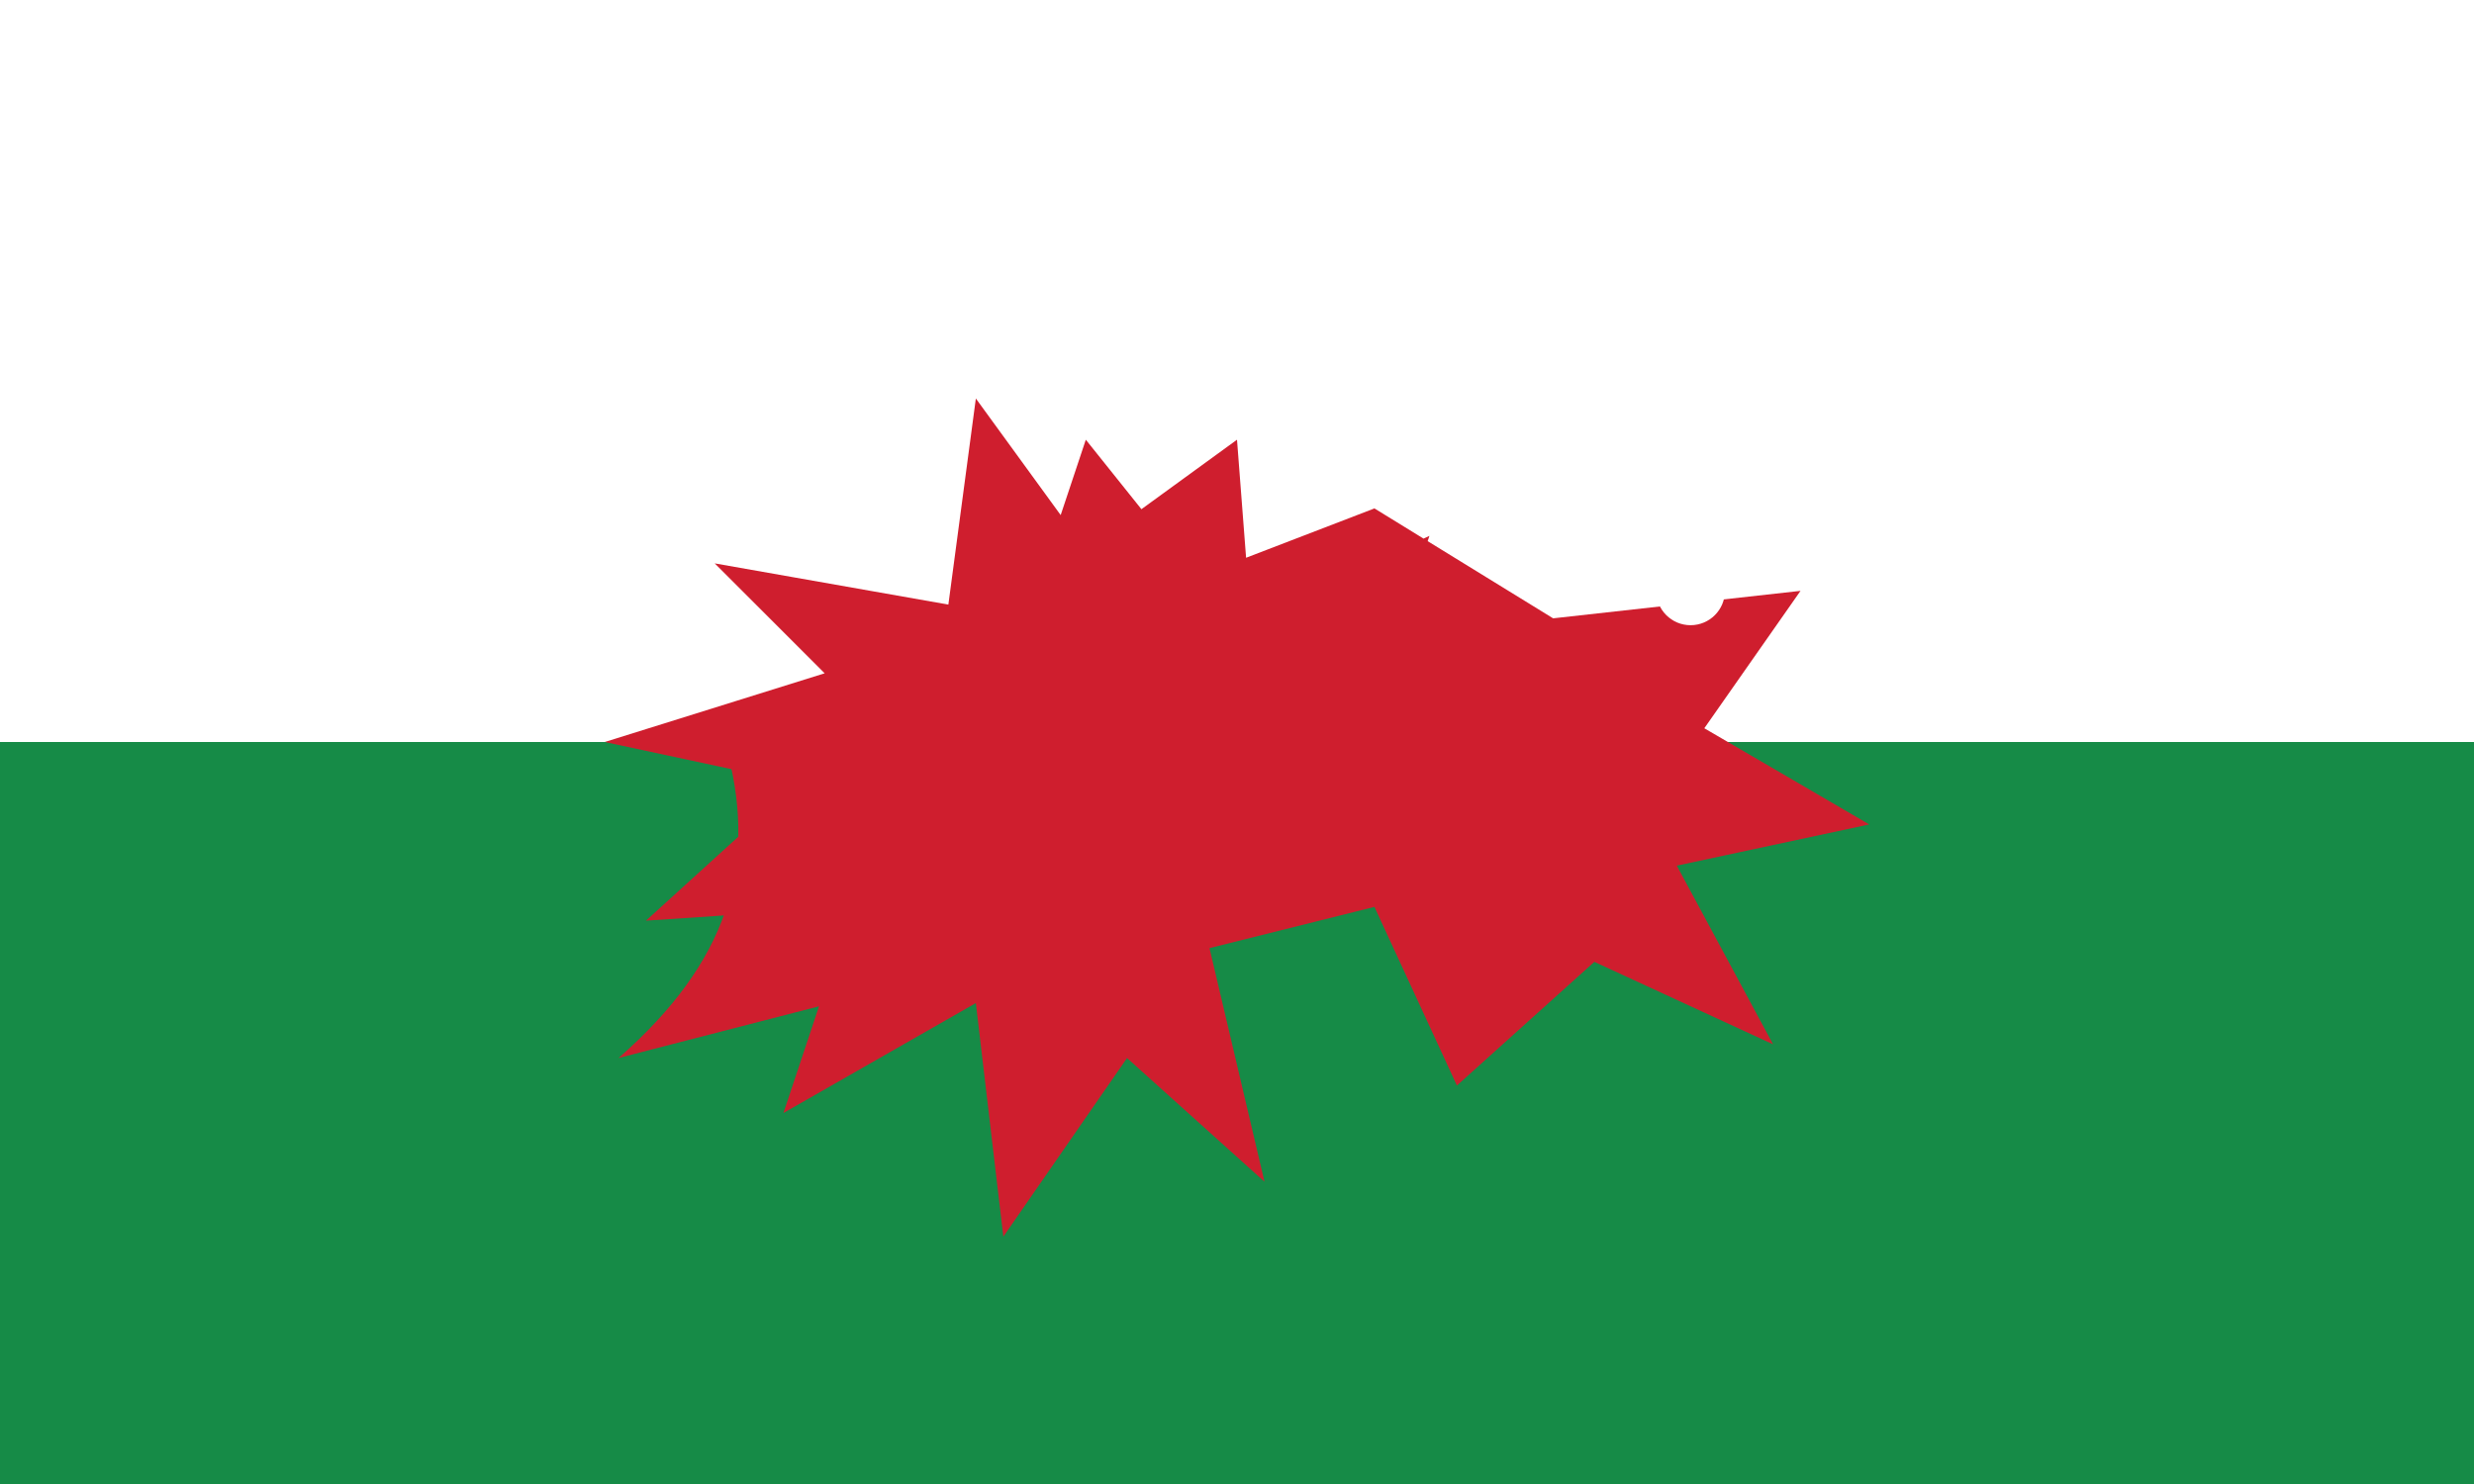
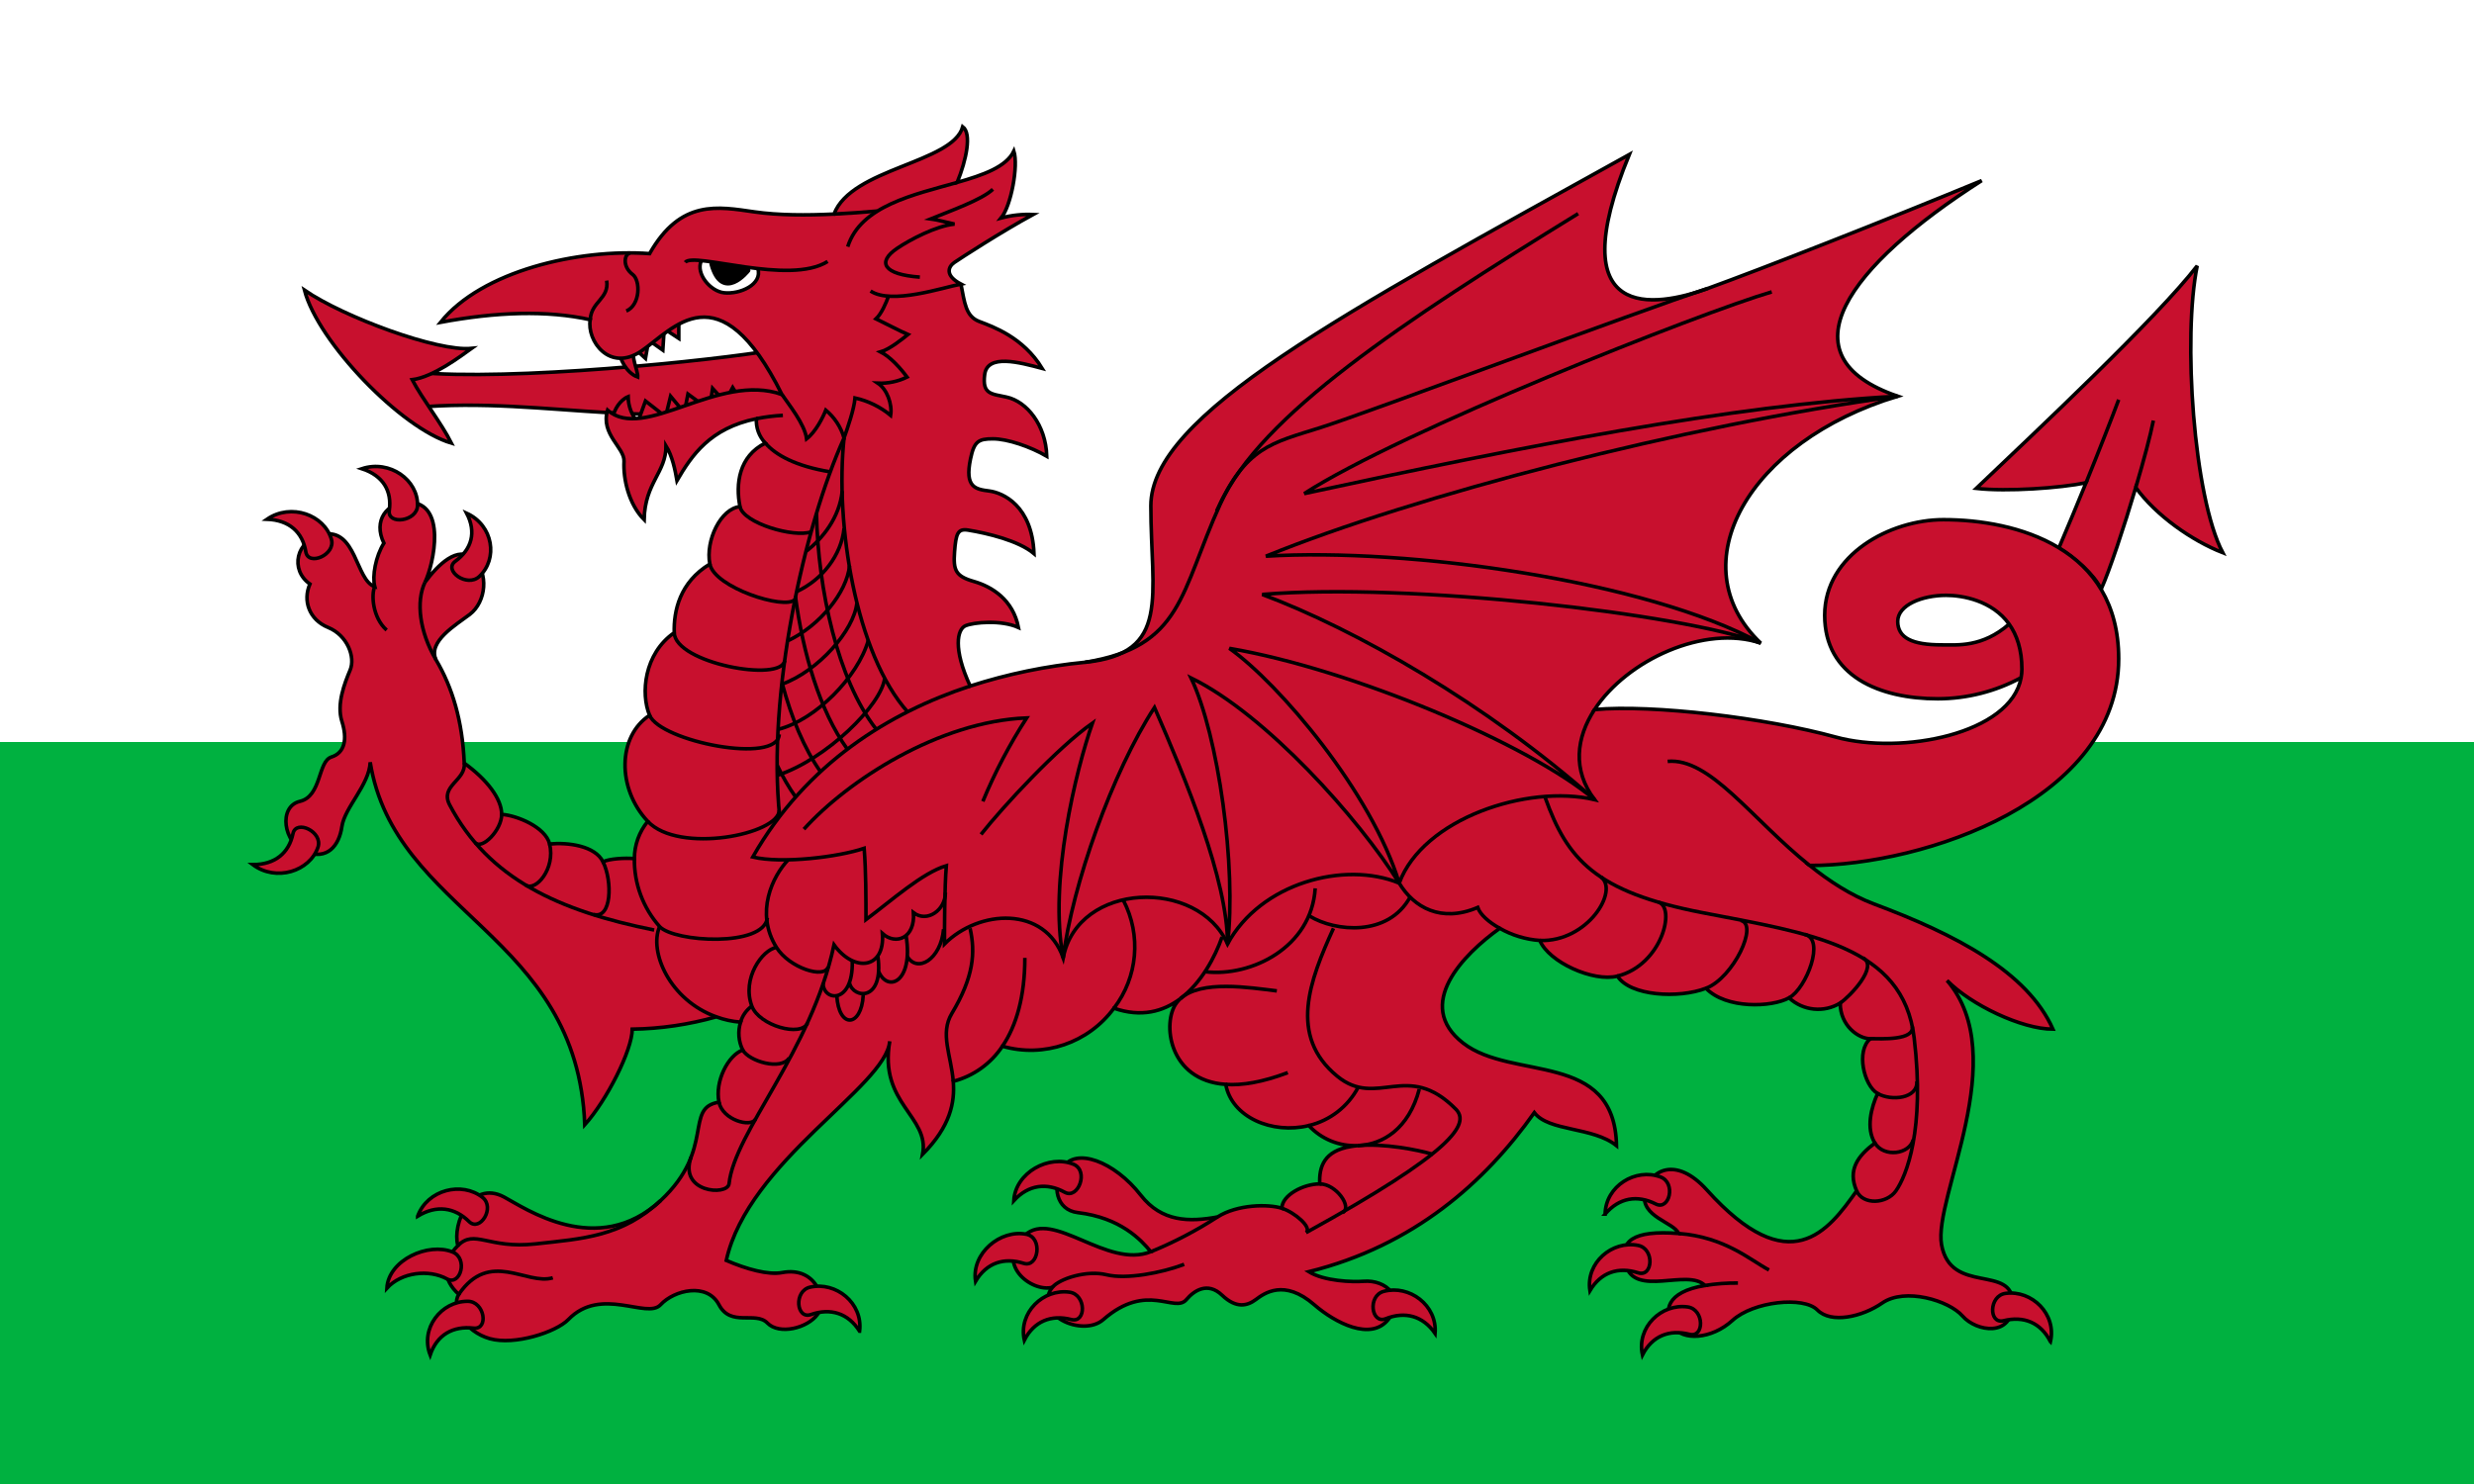
- <svg xmlns="http://www.w3.org/2000/svg" viewBox="0 0 180 108" role="img" aria-labelledby="title">
-   <path fill="#fff" d="M0 0h180v54H0z" />
-   <path fill="#168b47" d="M0 54h180v54H0z" />
-   <path fill="#cf1e2e" d="M45 77c8-7 10-14 8-22l10 4 6-8-8-6 14-1 4-12 8 10 13-5 13 8 18-2-7 10 12 7-14 3 7 13-13-6-10 9-6-13-12 3 4 17-10-9-9 13-2-17-14 8 5-15-15 1 11-10-14-3 16-5-8-8 17 3 2-15 8 11 11-8 1 13 13-6-5 15 16-1-12 10-17-1-10 7z" />
-   <circle cx="123" cy="43" r="2.5" fill="#fff" />
+ <svg xmlns="http://www.w3.org/2000/svg" width="800" height="480">
+   <path fill="#00b140" d="M0 0h800v480H0z" />
+   <path fill="#fff" d="M0 0h800v240H0z" />
+   <g stroke="#000">
+     <g stroke-width="1.157">
+       <g fill="#c8102e">
+         <path d="M246.663 113.816c-25.98 3.938-91.82 10.123-117.509 5.906l5.02 12.092c42.515-3.937 83.26 9.843 121.053-4.5l-8.564-13.498z" />
+         <path d="M145.985 143.343c-16.24-4.779-43.107-32.62-47.535-49.492 12.695 8.716 43.105 19.965 54.03 18.841-3.544 2.531-12.402 9.279-19.192 10.123 3.25 6.188 9.448 14.06 12.697 20.528z" />
+       </g>
+       <path fill="#c8102e" d="M198.242 134.907c4.726 6.467 29.526 3.796 42.072-4.076l-3.395-5.485-2.509 4.64-3.985-4.358-1.033 6.889-6.938-5.062-1.183 6.047-4.428-5.343-1.622 6.609-6.497-5.064-2.509 6.892a13.182 13.182 0 0 1-3.101-8.296c-2.51.983-4.576 4.217-4.872 6.607zM200.309 113.958c0 1.686 2.066 6.609 5.906 8.013.148-2.108-2.511-7.03-.886-9.137l3.395 3.092 1.034-5.906 4.576 3.234.442-6.888 4.724 3.092v-7.592c-7.677.701-17.125 9.56-19.191 12.092z" />
+       <path fill="#c8102e" d="M679.42 190.587c-1.992-4.499-8.192-9.982-13.654-13.357a1345.822 1345.822 0 0 0 8.778-21.074c-8.267 1.688-25.459 2.936-35.499 1.812 18.895-17.998 58.46-55.119 71.45-71.992-4.724 23.06-1.18 74.802 8.268 92.8-10.04-3.937-21.643-12.09-28.137-21.088-3.831 12.918-8.53 26.996-11.13 32.758" />
+       <path fill="#c8102e" d="M310.733 91.882c1.18 5.906 1.474 10.405 5.904 12.092 4.428 1.688 14.171 5.061 20.372 15.186-7.381-1.968-17.715-4.781-18.602 1.969-.842 6.424 2.116 6.234 7.087 7.31 6.495 1.406 12.696 8.999 12.992 19.124-5.317-3.093-12.697-5.624-17.421-5.624s-6.053.842-7.233 6.466c-1.949 9.276 1.625 9.843 6.052 10.405 4.43.562 13.878 4.781 14.468 20.248-5.02-4.22-15.088-6.57-21.259-7.592-3.395-.562-3.985 1.124-4.427 7.03-.445 5.905.294 7.874 6.198 9.56 5.907 1.689 12.697 5.906 14.468 14.905-5.61-2.53-14.468-1.687-17.125-.562-2.657 1.124-4.096 7.41 1.514 19.5a176.19 176.19 0 0 1 37.163-7.69c27.906-2.799 21.26-21.371 21.26-50.618 0-29.247 61.41-61.866 154.708-113.61-22.439 54.555 8.268 49.493 25.39 43.308 17.125-6.188 57.28-21.935 88.576-34.871-43.107 27.558-64.956 56.805-27.163 69.74-48.421 14.623-70.86 54.555-44.288 79.865-18.12-6.113-43.232 5.42-53.75 21.482 18.896-1.689 55.52 2.703 77.96 8.888 21.367 5.89 56.64-1.007 59.964-19.157.175-.915.265-1.845.268-2.777 0-6.327-1.63-11.104-4.124-14.585-5.488-7.66-15.105-9.318-20.382-9.318-7.677 0-15.648 3.092-15.648 8.436s4.724 7.593 14.172 7.593c5.165 0 13.13.855 21.858-6.711 2.495 3.48 4.124 8.258 4.124 14.585-.008.92-.102 1.836-.28 2.738a56.838 56.838 0 0 1-26.885 6.823c-18.896 0-36.608-7.312-36.608-26.996s21.256-30.934 38.38-30.934c23.62 0 56.687 9 56.687 44.993 0 45.558-62.713 66.864-99.916 66.864 6.237 4.985 13.262 9.627 20.79 12.438 26.349 9.843 49.603 21.935 57.87 40.496-10.038 0-26.573-7.874-34.25-15.749 21.259 24.748-4.525 70.27-1.77 85.49 2.95 16.308 23.029 6.185 23.029 18.841 0 11.247-11.811 9.279-16.239 4.217-4.43-5.061-18.627-9.313-25.982-4.217-6.495 4.5-16.532 6.748-20.962 2.25-4.428-4.5-20.667-2.814-27.457 3.374-6.79 6.185-16.276 6.669-19.192 1.969-3.122-5.033-2.324-11.153 10.307-13.271-5.61-5.626-22.708 3.99-25.659-6.695-2.123-7.679 2.361-11.25 17.123-10.126-1.477-3.654-12.399-5.34-10.925-12.935 1.477-7.593 10.01-12.293 20.079-1.124 26.866 29.808 39.267 13.217 48.418.282-2.95-6.75.297-11.25 5.907-15.467-2.953-4.781-1.183-11.53.884-16.029-4.428-2.53-7.084-13.78-2.36-17.717-3.84 0-9.745-4.22-9.745-11.53a13.768 13.768 0 0 1-16.532-1.686c-5.61 3.093-20.372 3.655-26.869-3.095-8.857 3.375-24.506 2.53-28.637-3.937-7.795 1.97-22.145-4.5-25.096-11.53a30.639 30.639 0 0 1-12.945-3.934c-11.808 8.436-27.8 24.745-11.857 37.119 15.945 12.373 49.011 2.248 49.602 33.181-7.677-6.185-21.849-4.5-26.573-10.685-15.942 22.497-38.971 43.025-72.925 51.461 5.018 3.093 14.172 3.375 17.713 3.093 7.363-.584 13.582 5.344 7.974 12.374-5.61 7.032-17.125 1.124-23.916-4.78-9.772-8.5-16.238-3.656-18.896-1.688-2.656 1.968-6.2 3.095-10.924-1.406-4.724-4.5-9.154-1.404-11.514 1.406-3.838 4.57-12.696-5.906-26.867 6.468-6.814 5.95-23.029-1.686-16.535-10.405-6.79 1.689-18.8-7.707-8.857-16.871 9.154-8.436 26.572 10.967 40.744 5.341-3.185-3.86-9.823-11.01-23.62-12.653-7.086-.844-8.34-8.695-5.02-14.343 4.134-7.03 16.831-2.248 25.393 8.72 6.744 8.639 15.648 8.716 24.8 7.03 6.43-4.084 16.386-4.22 20.816-2.814 0-4.217 6.936-7.874 12.25-7.874-.293-5.624 1.477-10.685 10.04-12.092.714-.116 1.452-.231 2.214-.3a20.276 20.276 0 0 1-15.804-6.478c-11.827 2.885-24.93-2.676-26.855-13.313-18.694-1.303-20.553-20.167-15.947-26.308.376-.508.797-.98 1.26-1.409-5.565 4.184-12.675 6.12-21.467 3.073a33.344 33.344 0 0 1-36.058 12.292 27.316 27.316 0 0 1-15.898 11.362c.55 6.816-.92 14.539-9.915 23.612 2.36-12.374-14.172-16.31-10.628-36.556-1.183 14.622-45.765 38.807-52.852 70.864 6.497 2.813 13.584 4.78 18.012 3.937 11.137-2.12 14.762 9 11.514 13.499s-12.4 6.747-16.238 2.81c-3.838-3.935-11.811 1.407-15.649-5.904-3.837-7.312-14.467-4.78-18.895 0-4.428 4.78-19.192-6.187-29.82 4.78-3.976 4.102-17.419 8.436-25.392 6.188-7.971-2.25-12.695-10.125-10.038-14.342-5.314-4.782-5.388-10.637-.294-15.75-1.92-7.17 4.34-21.34 14.91-15.746 6.643 3.514 30.188 20.107 50.708 1.125 17.792-16.664 7.427-30.016 18.821-31.778-1.386-6.765 2.954-15.184 7.678-16.873a12.246 12.246 0 0 1-.697-9.014 29.115 29.115 0 0 1-7.849-1.72 105.655 105.655 0 0 1-27.18 3.986c0 6.748-8.266 23.059-15.353 30.934-2.36-61.867-61.41-68.055-69.383-117.265-.294 7.31-8.268 14.622-9.152 20.808-.886 6.188-4.724 10.967-11.81 8.157-7.085-2.814-8.858-14.625-1.771-16.311 7.087-1.689 5.758-12.937 10.186-14.343s5.166-5.906 3.395-11.53c-1.773-5.623.884-12.373 2.657-16.59 1.77-4.22-.886-11.25-7.087-13.78-6.198-2.53-8.265-8.717-5.904-14.06-6.495-4.5-4.643-14.223 4.133-16.029 10.925-2.25 10.629 14.902 16.83 16.873-.885-3.375.295-9.843 2.953-14.062-3.544-7.313.886-13.216 7.97-13.216 12.402 0 8.268 19.684 5.315 25.872 4.133-5.626 10.63-12.094 15.648-7.592 5.02 4.496 4.2 13.894-1.18 17.995-4.43 3.374-13.582 8.718-10.925 14.624 5.314 8.999 8.561 19.684 9.154 33.464 7.38 5.344 12.104 11.53 12.104 16.59 4.87.283 14.2 4.132 15.5 9.564 5.905-.565 14.723.564 17.271 5.764 1.922-.985 7.043-1.313 10.145-1.033a19.06 19.06 0 0 1 4.323-12.043c-10.038-10.688-9.744-27.558.59-34.309-2.942-7.006-1.77-19.966 7.972-26.716-.21-7.032 1.772-16.308 11.514-22.214-1.476-7.594 3.544-17.997 9.744-18.56-1.477-7.312-.36-16.337 8.2-20.556a10.553 10.553 0 0 1-2.895-7.89c-15.019 3.093-20.888 11.847-25.677 20.01-.59-3.375-1.477-7.874-3.544-11.25 0 8.717-6.79 11.812-7.084 23.904-5.02-5.062-6.79-13.218-6.497-18.842.236-4.501-7.675-8.716-5.314-16.59 11.81 10.405 35.726-12.374 56.393-5.062-20.373-40.776-35.134-21.093-45.469-14.06-10.334 7.03-17.715-3.375-16.532-10.125-13.878-3.093-30.412-2.531-48.421.844 13.285-16.593 44.581-23.903 67.61-22.217 10.038-17.715 22.145-15.184 33.954-13.498 7.72 1.105 16.738 1.129 25.686.7 5.61-14.905 38.382-16.446 41.63-28.258 2.954 2.249 1.16 10.712-1.793 18.022 8.536-2.434 15.866-5.033 18.326-10.147 1.477 4.78-.884 17.715-4.134 21.652a34.287 34.287 0 0 1 10.335-1.125c-10.335 5.624-23.323 14.06-25.39 15.467-2.067 1.406-3.25 4.217 2.067 7.03-5.907 1.125-22.44 6.75-29.23 2.251" />
+       <path fill="#c8102e" d="M86.345 167.95c7.823-5.344 18.52-1.394 20.815 6.467 1.476 5.062-7.492 8.82-8.268 4.079-1.032-6.327-5.314-10.264-12.547-10.546zM117.027 151.601c9.105-2.983 18.163 3.721 17.995 11.88-.11 5.251-9.833 6.402-9.147 1.65.914-6.345-2.002-11.285-8.848-13.53zM150.887 165.997c8.684 3.956 10.203 14.787 4.074 20.49-3.946 3.67-11.723-2.006-7.733-4.938 5.323-3.908 6.883-9.38 3.66-15.552zM81.733 279.659c7.577 5.654 18.442 2.143 21.085-5.62 1.7-4.997-7.094-9.115-8.078-4.408-1.314 6.278-5.768 10.039-13.007 10.028zM135.059 393.378c3.173-8.657 14.31-11.289 20.934-6.115 4.263 3.333-.803 11.32-4.3 7.866-4.668-4.61-10.548-5.485-16.634-1.75zM125.097 416.662c.528-9.155 13.41-14.909 21.281-11.688 5.07 2.075 2.528 11.088-1.84 8.692-5.825-3.194-14.68-2.2-19.441 2.996zM139.097 438.266c-3.303-8.613 3.56-17.37 12.128-17.362 5.516.004 6.909 9.24 1.905 8.679-6.675-.75-11.806 2.123-14.033 8.683zM277.96 430.577c1.14-9.105-7.652-16.126-15.989-14.248-5.367 1.21-4.497 10.505.236 8.864 6.319-2.189 12.005-.516 15.752 5.384zM331.227 433.484c-1.976-8.974 6.132-16.705 14.61-15.532 5.46.754 5.452 10.085.583 8.849-6.495-1.652-12.003.49-15.193 6.683zM464.056 431.291c.738-9.144-8.355-15.808-16.602-13.597-5.31 1.424-4.032 10.676.627 8.848 6.217-2.44 11.97-.996 15.975 4.749zM315.457 414.442c-1.412-9.069 8.035-16.875 16.425-15.224 5.403 1.065 3.942 10.926-.842 9.415-6.38-2.017-12.015-.19-15.583 5.809zM327.823 388.35c.528-9.155 11.431-14.993 19.302-11.77 5.067 2.075 1.554 11.457-2.811 9.061-5.826-3.197-11.73-2.484-16.491 2.709zM531.109 438.264c-1.977-8.975 6.13-16.706 14.609-15.533 5.46.756 5.453 10.088.583 8.85-6.495-1.65-12.003.492-15.192 6.683zM663.04 433.97c2.043-8.962-6.01-16.748-14.496-15.63-5.463.718-5.525 10.05-.648 8.844 6.508-1.607 12.002.571 15.143 6.785zM514.116 417.465c-1.391-9.072 7.205-16.311 15.59-14.64 5.4 1.076 4.784 10.39.007 8.866-6.376-2.03-12.014-.216-15.597 5.774zM519.03 392.704c.178-9.169 9.896-14.977 17.884-12.028 5.142 1.899 2.946 10.992-1.51 8.75-5.943-2.994-11.815-2.077-16.375 3.278z" />
+       <path fill="none" d="M552.242 93.289c-22.439 7.312-109.241 39.931-125.183 44.993s-24.21 6.188-33.658 26.996" />
+       <path fill="none" d="M510.318 69.103c-56.686 34.87-102.745 65.242-115.736 93.926-12.991 28.683-12.105 46.118-43.698 51.18M259.95 268.202c14.172-15.748 43.696-34.87 72.04-35.994a169.521 169.521 0 0 0-14.173 26.996" />
+       <path fill="none" d="M317.227 269.889c7.087-9 24.8-28.12 36.02-35.995-5.314 15.187-14.171 51.18-9.447 75.926 2.95-23.62 15.942-60.177 29.523-80.988 10.04 23.06 23.62 55.68 23.62 76.491 2.953-24.747-2.951-67.492-11.809-86.051 24.21 11.81 54.326 45.555 67.317 66.366-8.857-29.247-38.973-64.68-54.918-75.93 39.564 6.75 96.843 30.936 118.099 48.934-34.838-30.934-77.355-55.119-107.469-66.368 47.239-3.935 135.814 6.188 161.204 15.749-37.2-20.249-113.965-30.934-160.023-28.121 48.42-19.686 134.633-42.182 204.31-51.743-53.144 2.81-121.642 16.31-191.91 31.495 31.297-20.248 128.137-58.491 151.167-65.241M274.122 79.79c4.217-13.272 21.423-16.795 35.407-20.785M297.445 89.634c-11.808-.845-13.907-4.842-7.38-9.281 4.133-2.813 12.694-7.313 18.601-7.875-1.477-.28-5.61-1.406-7.677-1.686 6.2-2.53 16.534-6.188 20.076-9.563" />
+       <path fill="none" d="M283.716 68.261c-4.518.39-9.26.75-14.024.979M253.16 134.345c-2.881.143-5.747.505-8.573 1.082M205.139 277.715a32.454 32.454 0 0 0 8.16 21.982c4.725 5.062 33.66 6.75 34.84-2.812M209.462 265.671c10.038 10.686 42.515 4.218 42.515-3.655M210.053 231.363c3.543 8.437 41.334 16.03 41.924 6.186M218.024 204.647c.296 9.843 34.712 16.236 35.726 9M229.538 182.433c1.477 7.592 24.212 14.905 27.46 11.53M239.282 163.873c1.076 5.333 17.42 10.123 23.03 8.155M247.482 143.317c3.35 3.873 9.849 7.477 21.03 9.307M190.863 103.412c.294-5.906 6.198-6.749 5.314-12.654M252.864 127.597c2.066 3.092 7.38 9.56 7.97 14.342 2.954-2.25 5.315-7.032 6.201-9.28a18.425 18.425 0 0 1 5.904 8.998c1.183-3.375 3.25-9.28 3.544-12.936a27.39 27.39 0 0 1 11.514 5.623c.59-3.655-1.18-8.436-4.133-10.405 3.263.136 6.51-.54 9.447-1.968-2.066-2.811-5.314-6.468-8.561-8.155 2.954-.844 7.085-4.216 8.858-5.623-2.658-1.124-7.381-3.657-10.335-5.062 1.771-1.688 3.248-5.06 4.134-7.594M203.852 81.9c-1.919 0-2.805 4.217.738 6.89 2.549 1.922 2.51 9.842-2.066 11.81" />
+       <path fill="none" d="M272.94 141.657c-12.99 28.682-24.948 83.097-20.815 122.467M266.149 317.977c0 5.906 9.744 7.03 9.447-7.03" />
+       <path fill="none" d="M274.712 317.977c1.18 5.061 11.219 6.186 9.152-8.719" />
+       <path fill="none" d="M270.579 321.914c.59 10.967 7.97 10.405 8.56 0M284.16 314.32c2.951 6.75 11.218 3.374 8.858-11.53" />
+       <path fill="none" d="M293.312 309.258c3.249 5.626 10.924 1.127 11.81-8.716M254.93 278.045c-5.066 5.284-10.878 17.147-3.84 28.402 4.137 6.607 15.503 10.265 16.683 6.327M251.09 306.447c-4.575.704-11.306 10.046-7.97 18.98 2.363 6.328 15.944 10.126 18.01 5.486M389.858 314.32c14.762 1.688 34.25-7.873 35.43-26.996" />
+       <path fill="none" d="M423.515 296.323c8.268 5.061 25.393 6.75 32.477-6.187M431.193 300.26c-7.678 16.872-14.633 34.8 1.18 47.806 12.99 10.687 22.64-5.245 38.383 10.687 4.724 4.78-.886 13.778-48.421 39.932M194.995 278.748c3.1 6.327 2.805 18.701-3.1 17.012M148.346 418.65c10.038-14.622 21.89-2.806 30.41-5.343" />
+       <path fill="#fff" d="M226.735 84.429c-1.772 4.078 2.942 9.783 7.381 10.266 5.166.562 12.547-2.672 10.925-7.874" />
+       <path fill="none" d="M221.567 84.852c2.657-3.516 33.66 7.592 46.059-.282M121.183 189.745c-1.18 2.529-.738 9.982 3.84 14.06M340.256 416.4c2.363-2.81 11.105-5.65 17.567-4.076 6.349 1.545 17.715-.562 25.096-3.376" />
+       <g fill="none">
+         <path d="M272.94 141.657c-2.952 27.558 3.691 69.882 20.668 88.723M264.024 166.124c.486 24.523 6.79 53.637 19.254 69.664M257.2 192.849c2.454 18.557 7.979 37.218 16.709 49.338M252.921 221.016c2.95 11.013 7.101 21.12 12.492 28.722M251.4 247.668a66.724 66.724 0 0 0 5.882 10.136" />
+         <path d="M272.35 158.81c-.885 8.718-6.495 15.466-11.516 19.404M272.94 170.904c-.885 8.716-7.085 16.59-15.205 20.386M274.712 182.995c-.886 8.717-9.744 19.403-19.782 24.183M277.073 195.086c-.884 8.72-12.399 21.935-24.122 26.177M280.765 207.178c-3.396 11.812-16.977 25.592-28.934 28.685M286.079 219.272c-.887 8.716-19.044 26.433-34.692 31.495" />
+       </g>
+       <path fill="none" d="M177.724 272.984c1.918 8.013-4.43 15.325-7.677 13.356" />
+       <path fill="none" d="M211.53 300.824c-30.707-6.188-53.537-16.496-66.135-40.496-3.25-6.186 5.314-7.874 4.724-13.498M140.965 213.366c-5.314-8.999-6.496-18.842-3.543-25.027" />
+       <path fill="none" d="M162.224 263.42c0 5.064-6.349 11.53-8.564 9.14M213.3 299.697c-3.54 8.188 3.305 23.822 18.323 29.199M243.12 325.428a9.532 9.532 0 0 0-3.648 5.187M255.227 342.16c-2.66 4.22-12.992 1.126-15.058-2.531M213.67 388.28c-12.52 11.723-25.272 12.384-40.522 14.06-15.354 1.688-19.634-4.92-25.096.562M313.683 300.26c1.774 7.874 1.181 15.748-5.904 27.56-3.911 6.516-.206 13.546.468 21.943M381.67 323.036c6.767-5.088 11.234-13.48 13.502-19.963M360.202 326.11a32.604 32.604 0 0 0 3.083-34.849M324.145 338.401c4.539-6.675 7.254-16.183 7.254-28.58M232.491 356.502c1.181 5.765 10.335 8.296 11.811 5.485" />
+       <path fill="none" d="M305.712 288.73c0 5.624-5.904 9.843-10.334 6.468.59 8.154-5.608 10.687-10.037 6.75.886 11.53-9.152 12.654-15.649 3.655-7.38 34.588-32.18 60.46-33.953 77.333-.59 3.937-16.387 2.813-12.253-8.716M412.887 320.508c-8.857-1.054-24.436-3.646-31.218 2.528M416.43 346.941c-8.186 3.093-14.8 4.18-20.073 3.812M439.016 370.545c8.158-.305 16.573-5.472 19.93-18.26M423.212 364.066a24.442 24.442 0 0 0 15.951-12.343" />
+       <path fill="none" d="M463.373 373.375c-5.14-1.547-15.99-3.589-24.357-2.83M434.146 392.217c3.247-1.689-2.067-9.281-7.384-9.281M372.143 404.87a130.567 130.567 0 0 0 21.552-11.247M414.512 390.81c4.008 1.274 9.89 6.186 7.823 7.875M452.45 285.637c4.725 7.875 13.58 12.936 25.39 7.875.832 2.372 3.64 4.806 7.134 6.75M517.699 283.669c5.906 4.499-4.428 21.09-19.78 20.528" />
+       <path fill="none" d="M600.367 385.187c2.049 4.68 9.745 4.217 12.698 0 3.372-4.82 9.448-19.686 5.904-49.495-3.543-29.807-33.657-33.744-68.497-40.494-34.84-6.748-43.698-17.435-50.782-37.119" />
+       <path fill="none" d="M606.274 369.72c2.951 4.78 11.218 3.655 12.399-1.126M607.158 353.691c4.43 2.531 12.991 1.687 12.695-3.937M604.797 335.974c3.838 0 14.172.562 13.582-3.937M595.053 324.445c3.248-2.251 12.401-11.812 7.381-14.625M578.52 322.758c5.609-3.095 11.81-19.123 5.019-20.53M551.652 319.663c8.858-3.375 17.125-20.81 11.22-21.934M523.015 315.726c14.465-3.655 18.896-22.214 13.285-23.903M542.795 398.965c15.067 1.148 23.325 8.718 29.23 11.811M539.253 246.267c13.727-1.265 27.223 18.732 45.934 33.68M690.625 157.688c2.583-8.713 4.748-16.897 5.699-21.655M551.33 415.785a64.602 64.602 0 0 1 10.656-.79M685.103 129.283c-1.995 5.383-6.284 16.34-10.559 26.873M313.72 221.9c-26.04 8.55-53.006 24.97-70.304 55.3 9.448 2.25 27.753 0 36.02-2.812.59 7.312.59 16.873.59 23.061 8.268-6.188 18.306-15.187 25.983-17.435-.593 7.31-.593 20.245-.593 25.31 11.22-11.25 32.477-12.374 38.384 4.496 4.723-24.745 43.695-25.87 53.143-4.497 10.63-19.685 37.793-26.998 55.508-19.685 7.675-20.81 41.332-32.058 63.18-26.996-7.241-9.535-5.947-20.077-.013-29.137" />
+     </g>
+     <path stroke-linejoin="round" stroke-width="1.692" d="m230.229 85.39 11.58 2.04s-8.15 10.404-11.58-2.04z" />
+   </g>
</svg>
